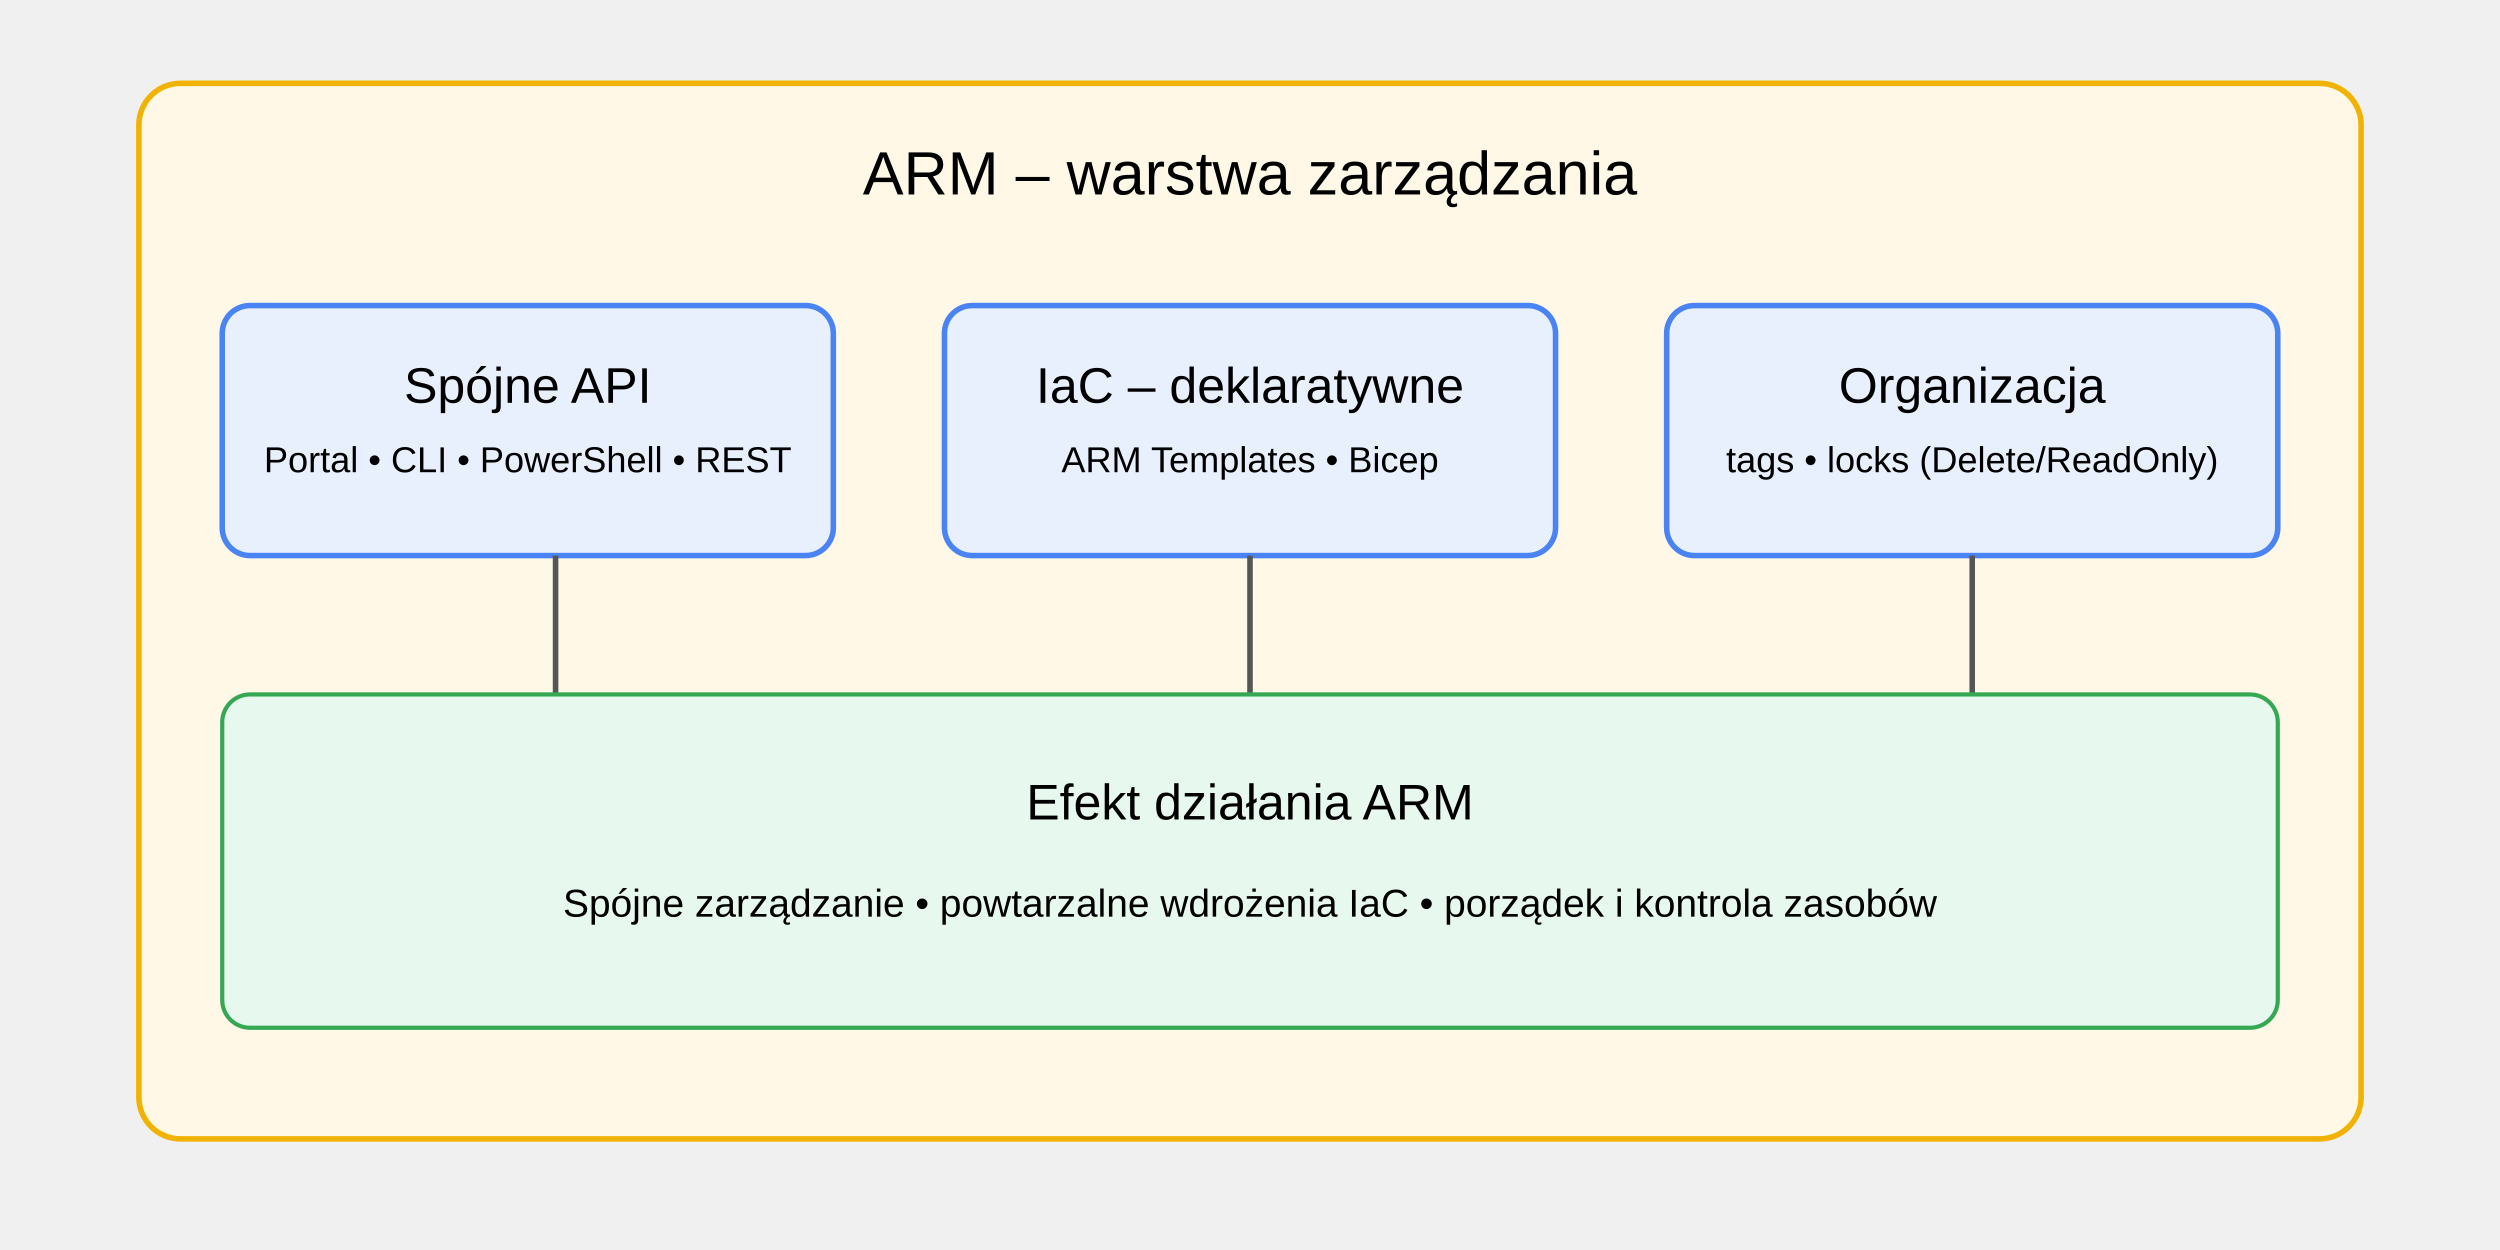
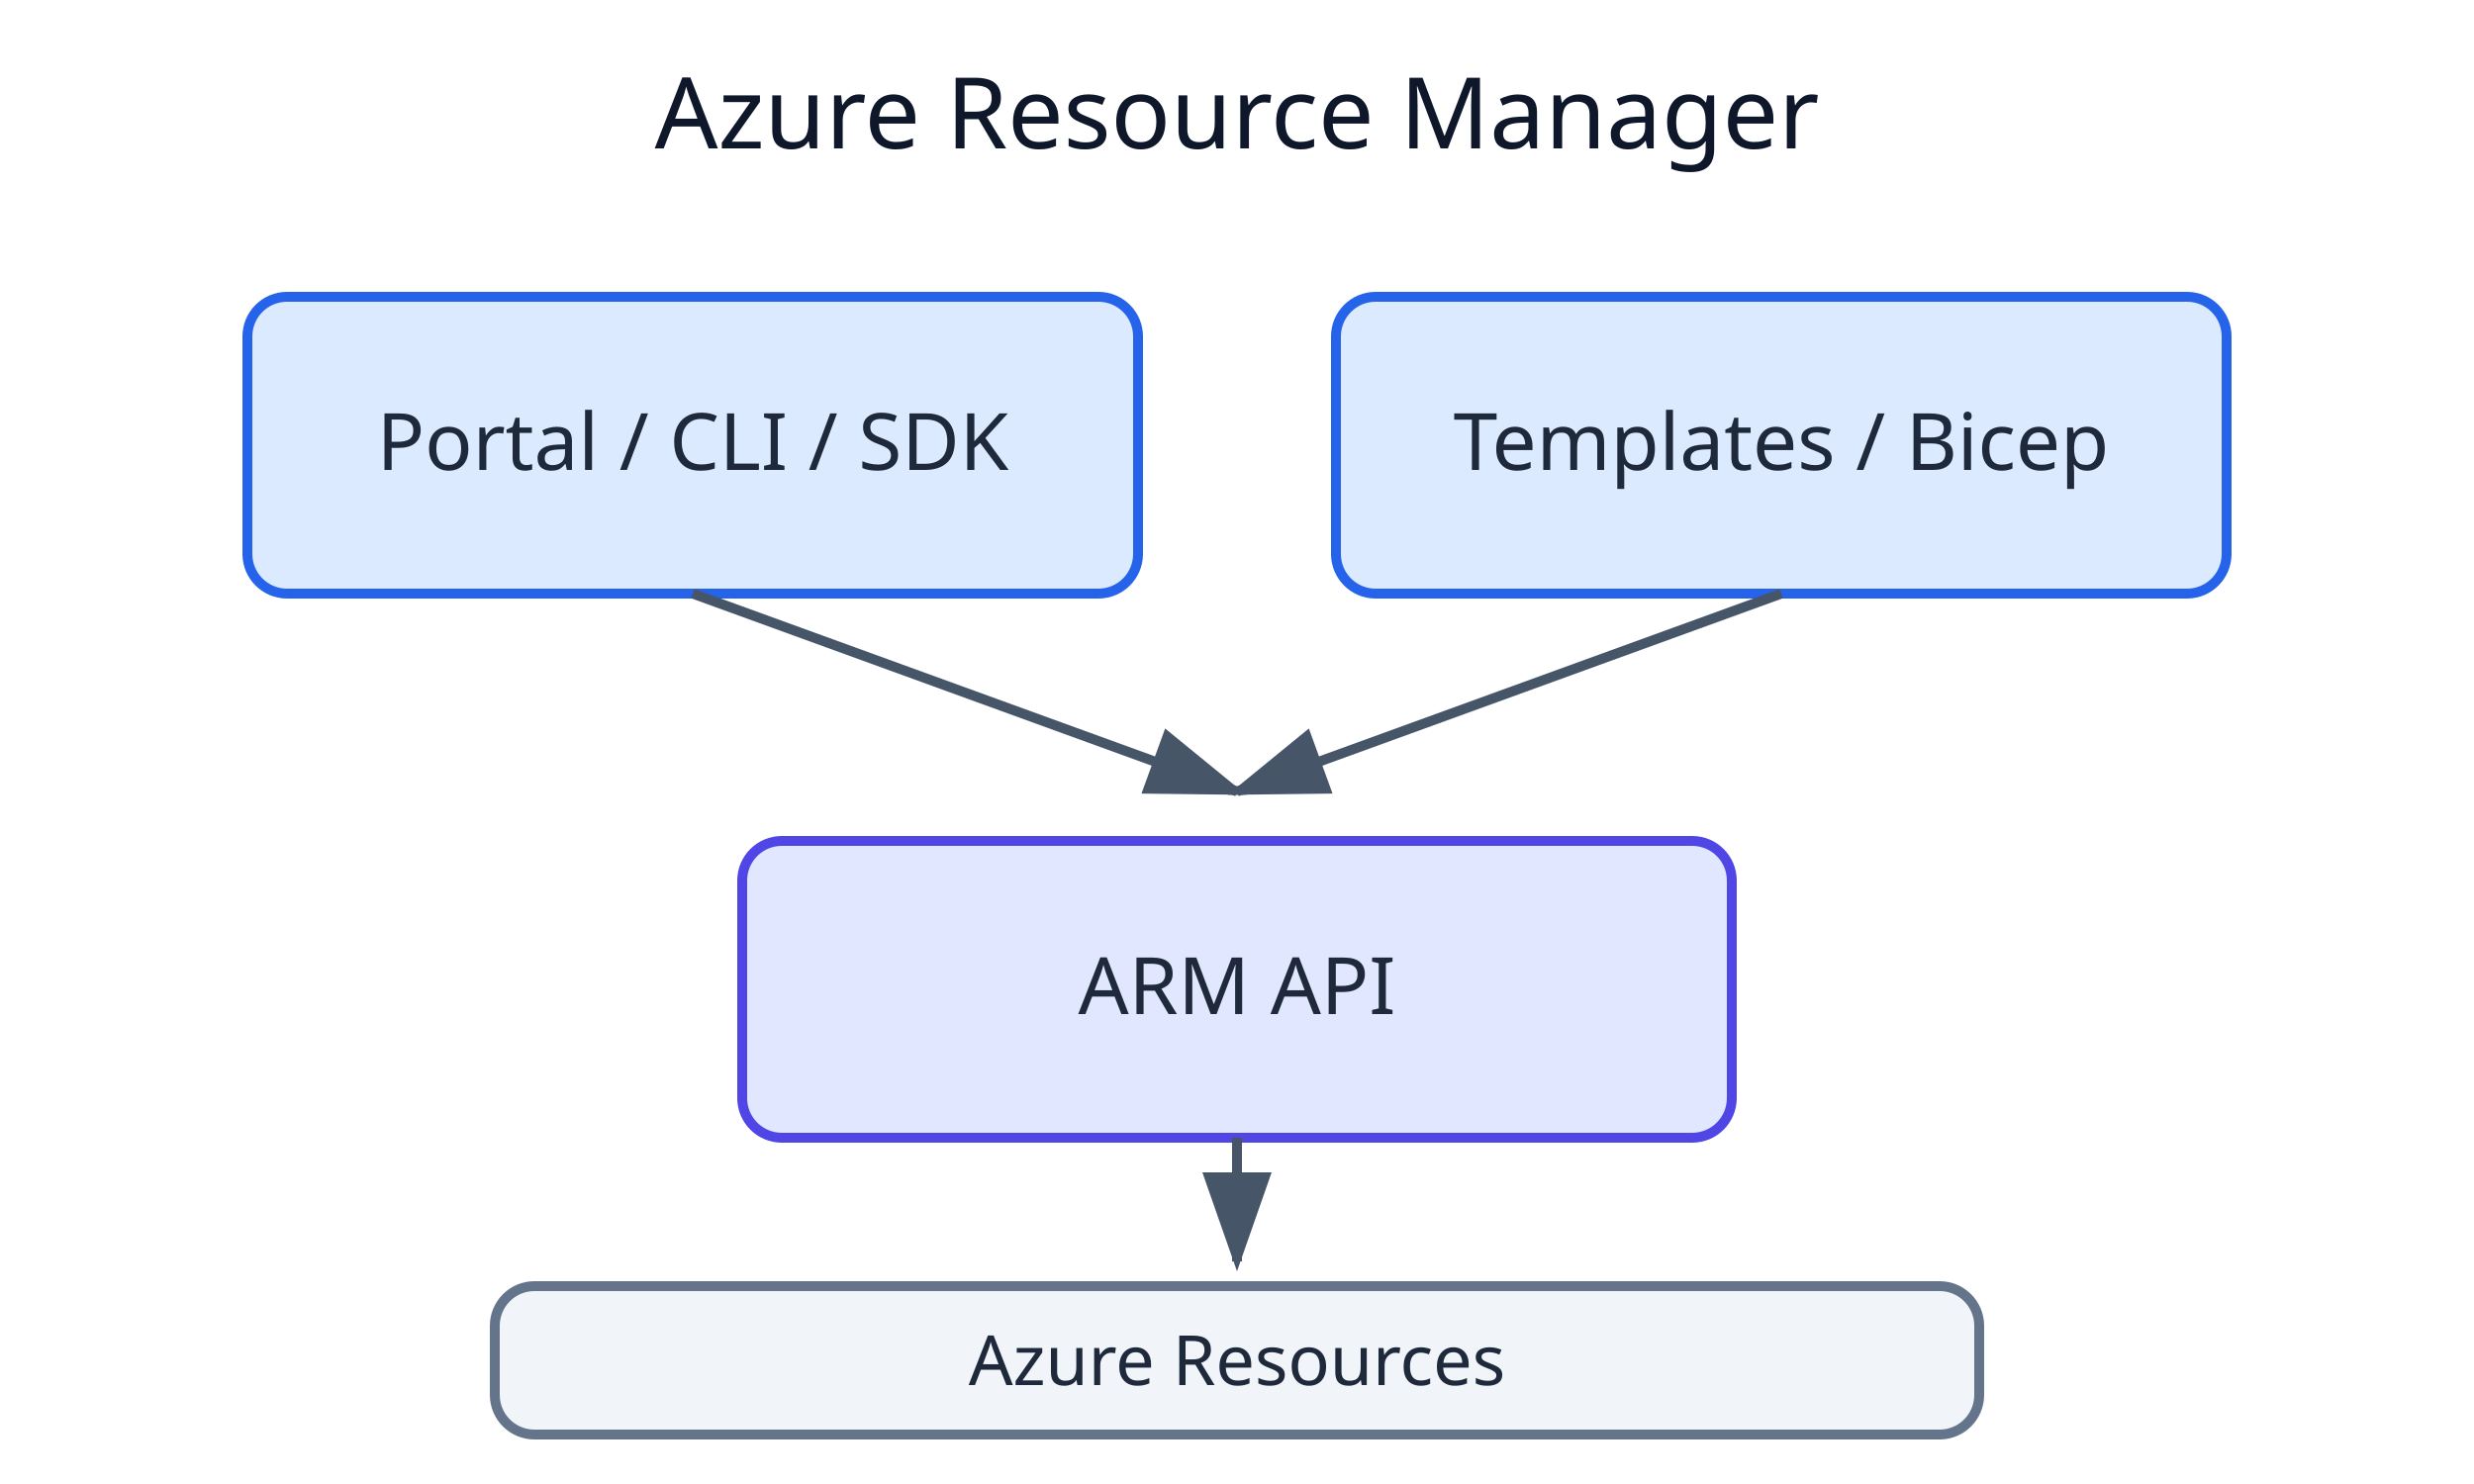
- <svg xmlns="http://www.w3.org/2000/svg" width="900" height="450">
-   <style>
-     .box { fill:#e8f0fe; stroke:#4a84f4; stroke-width:2; }
-     .section { fill:#fff8e6; stroke:#f2b200; stroke-width:2; }
-     .item { fill:#e7f8ee; stroke:#34a853; stroke-width:1.5; }
-     text { font-family: Arial; font-size: 16px; }
-   </style>
-   <rect x="50" y="30" width="800" height="380" rx="15" class="section" />
-   <text x="450" y="70" text-anchor="middle" style="font-size:22px">ARM – warstwa zarządzania</text>
-   <rect x="80" y="110" width="220" height="90" rx="10" class="box" />
-   <text x="190" y="145" text-anchor="middle" style="font-size:18px">Spójne API</text>
-   <text x="190" y="170" text-anchor="middle" style="font-size:13px">Portal • CLI • PowerShell • REST</text>
-   <rect x="340" y="110" width="220" height="90" rx="10" class="box" />
-   <text x="450" y="145" text-anchor="middle" style="font-size:18px">IaC – deklaratywne</text>
-   <text x="450" y="170" text-anchor="middle" style="font-size:13px">ARM Templates • Bicep</text>
-   <rect x="600" y="110" width="220" height="90" rx="10" class="box" />
-   <text x="710" y="145" text-anchor="middle" style="font-size:18px">Organizacja</text>
-   <text x="710" y="170" text-anchor="middle" style="font-size:13px">tags • locks (Delete/ReadOnly)</text>
-   <line x1="200" y1="200" x2="200" y2="250" stroke="#555" stroke-width="2" />
-   <line x1="450" y1="200" x2="450" y2="250" stroke="#555" stroke-width="2" />
-   <line x1="710" y1="200" x2="710" y2="250" stroke="#555" stroke-width="2" />
-   <rect x="80" y="250" width="740" height="120" rx="10" class="item" />
-   <text x="450" y="295" text-anchor="middle" style="font-size:18px">Efekt działania ARM</text>
-   <text x="450" y="330" text-anchor="middle" style="font-size:14px">
-     Spójne zarządzanie • powtarzalne wdrożenia IaC • porządek i kontrola zasobów
-   </text>
+ <svg xmlns="http://www.w3.org/2000/svg" viewBox="0 0 500 300" width="500" height="300">
+   <defs>
+     <marker id="arrow" markerWidth="10" markerHeight="7" refX="9" refY="3.5" orient="auto">
+       <polygon points="0 0, 10 3.5, 0 7" fill="#475569" />
+     </marker>
+     <marker id="arrowBlue" markerWidth="10" markerHeight="7" refX="9" refY="3.5" orient="auto">
+       <polygon points="0 0, 10 3.5, 0 7" fill="#2563EB" />
+     </marker>
+   </defs>
+   <rect width="500" height="300" fill="#FFFFFF" />
+   <text x="250" y="30" text-anchor="middle" font-family="Segoe UI" font-size="20" fill="#0F172A">Azure Resource Manager</text>
+   <rect x="50" y="60" width="180" height="60" rx="8" fill="#DBEAFE" stroke="#2563EB" stroke-width="2" />
+   <text x="140" y="95" text-anchor="middle" font-family="Segoe UI" font-size="16" fill="#1E293B">Portal / CLI / SDK</text>
+   <rect x="270" y="60" width="180" height="60" rx="8" fill="#DBEAFE" stroke="#2563EB" stroke-width="2" />
+   <text x="360" y="95" text-anchor="middle" font-family="Segoe UI" font-size="16" fill="#1E293B">Templates / Bicep</text>
+   <line x1="140" y1="120" x2="250" y2="160" stroke="#475569" stroke-width="2" marker-end="url(#arrow)" />
+   <line x1="360" y1="120" x2="250" y2="160" stroke="#475569" stroke-width="2" marker-end="url(#arrow)" />
+   <rect x="150" y="170" width="200" height="60" rx="8" fill="#E0E7FF" stroke="#4F46E5" stroke-width="2" />
+   <text x="250" y="205" text-anchor="middle" font-family="Segoe UI" font-size="16" fill="#1E293B">ARM API</text>
+   <line x1="250" y1="230" x2="250" y2="255" stroke="#475569" stroke-width="2" marker-end="url(#arrow)" />
+   <rect x="100" y="260" width="300" height="30" rx="8" fill="#F1F5F9" stroke="#64748B" stroke-width="2" />
+   <text x="250" y="280" text-anchor="middle" font-family="Segoe UI" font-size="14" fill="#1E293B">Azure Resources</text>
</svg>
